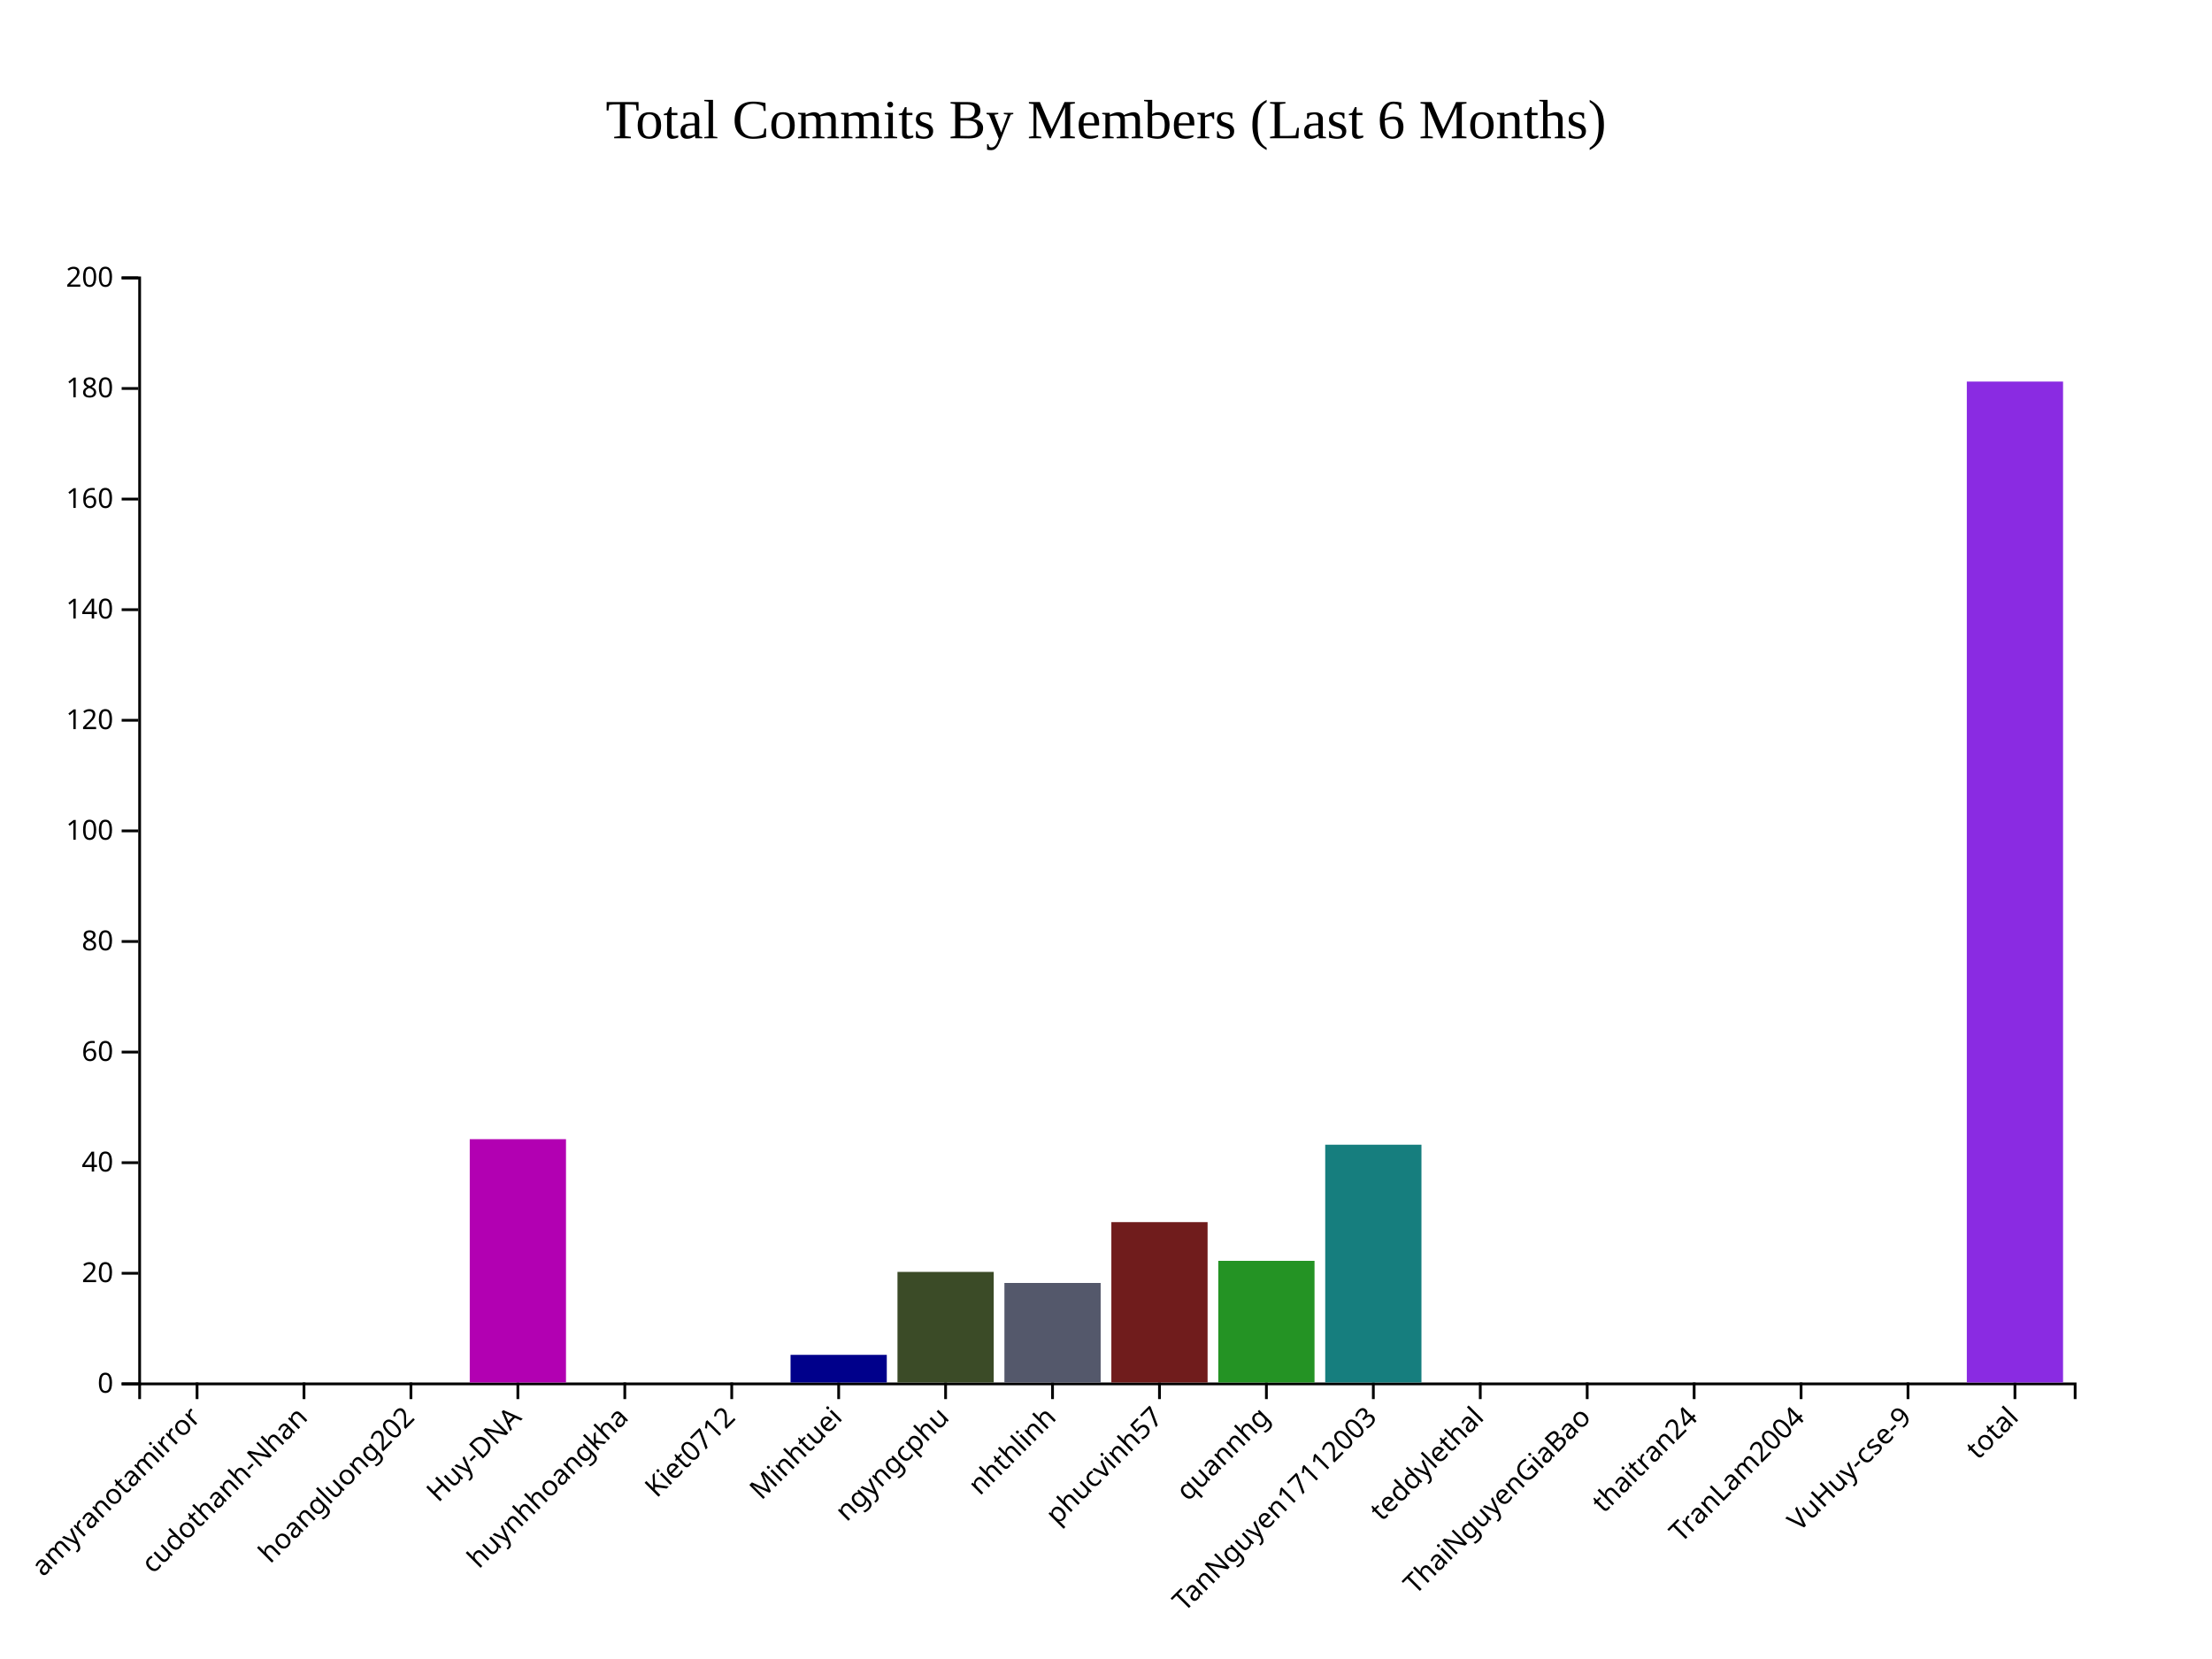
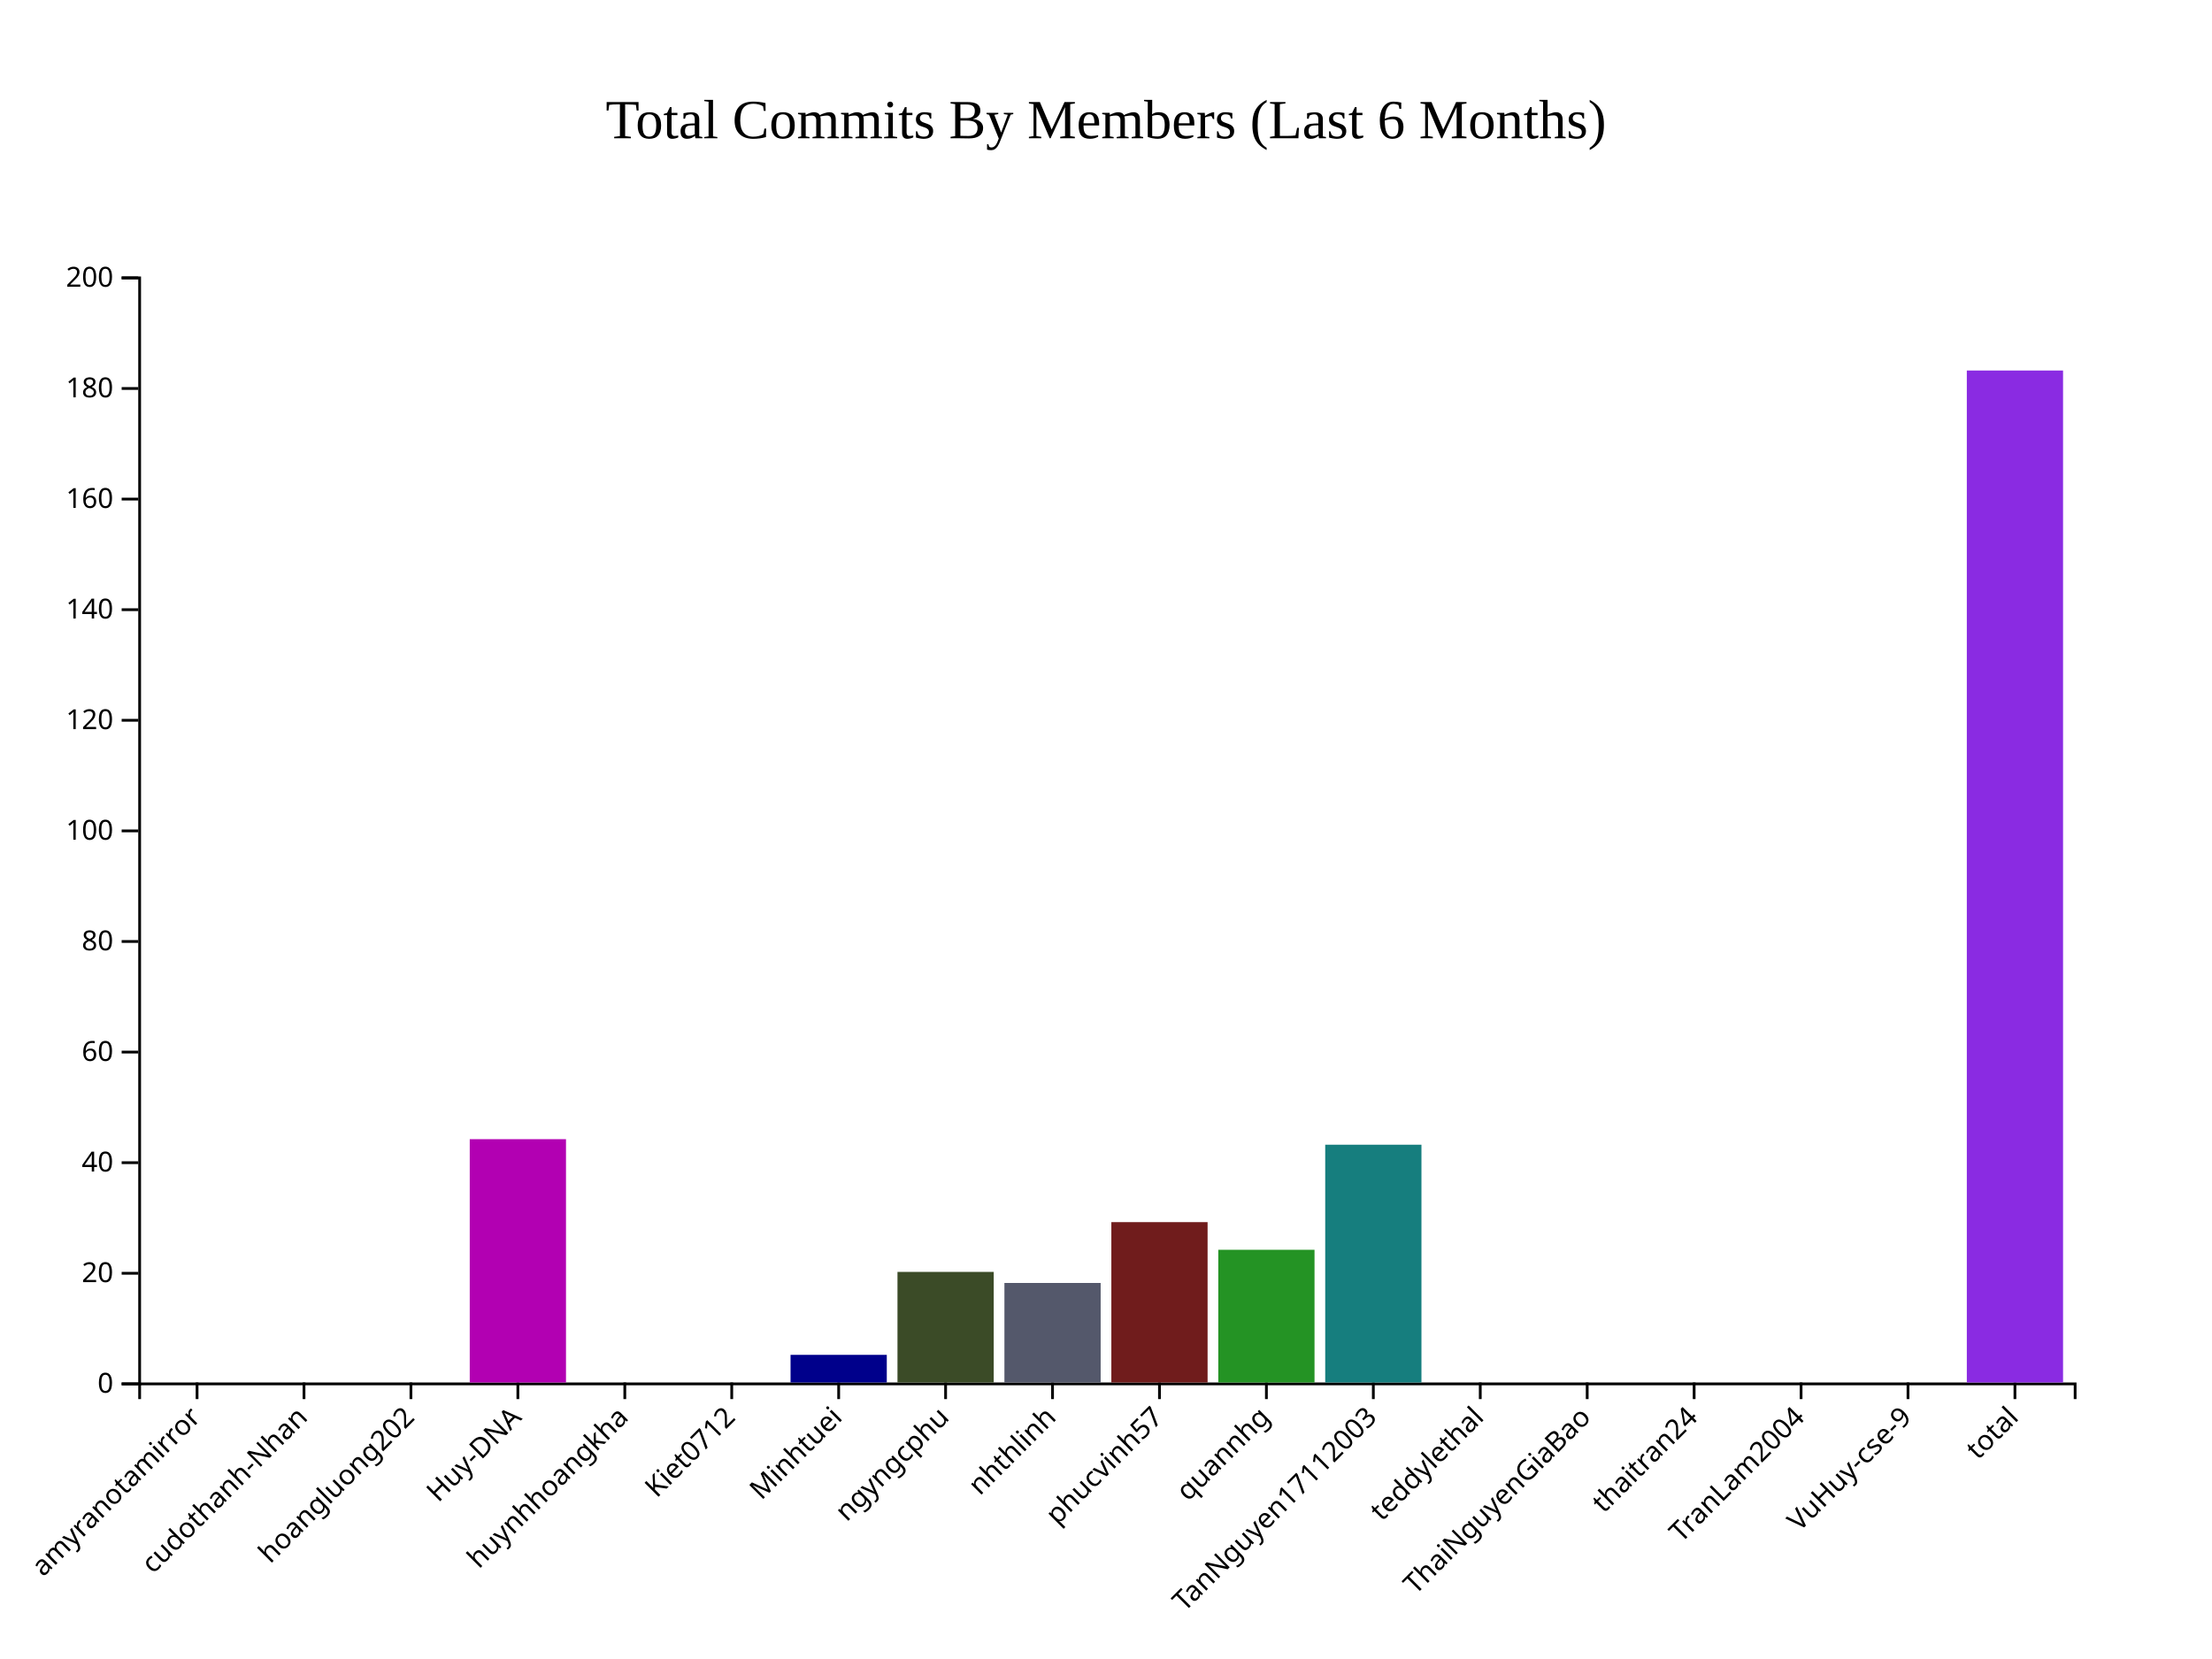
<svg xmlns="http://www.w3.org/2000/svg" style="background-color: rgb(240, 240, 240);" width="800" height="600">
  <g transform="translate(50,100)">
    <g class="x-axis" transform="translate(0,400)" fill="none" font-size="10" font-family="sans-serif" text-anchor="middle">
      <path class="domain" stroke="currentColor" d="M0.5,6V0.5H700.5V6" />
      <g class="tick" opacity="1" transform="translate(21.27072,0)">
        <line stroke="currentColor" y2="6" />
        <text fill="currentColor" y="9" dy=".15em" style="text-anchor: end;" dx="-.8em" transform="rotate(-45)">amyranotamirror</text>
      </g>
      <g class="tick" opacity="1" transform="translate(59.94475,0)">
        <line stroke="currentColor" y2="6" />
        <text fill="currentColor" y="9" dy=".15em" style="text-anchor: end;" dx="-.8em" transform="rotate(-45)">cudothanh-Nhan</text>
      </g>
      <g class="tick" opacity="1" transform="translate(98.61878,0)">
        <line stroke="currentColor" y2="6" />
        <text fill="currentColor" y="9" dy=".15em" style="text-anchor: end;" dx="-.8em" transform="rotate(-45)">hoangluong202</text>
      </g>
      <g class="tick" opacity="1" transform="translate(137.2928,0)">
        <line stroke="currentColor" y2="6" />
        <text fill="currentColor" y="9" dy=".15em" style="text-anchor: end;" dx="-.8em" transform="rotate(-45)">Huy-DNA</text>
      </g>
      <g class="tick" opacity="1" transform="translate(175.9669,0)">
        <line stroke="currentColor" y2="6" />
        <text fill="currentColor" y="9" dy=".15em" style="text-anchor: end;" dx="-.8em" transform="rotate(-45)">huynhhoangkha</text>
      </g>
      <g class="tick" opacity="1" transform="translate(214.6409,0)">
        <line stroke="currentColor" y2="6" />
        <text fill="currentColor" y="9" dy=".15em" style="text-anchor: end;" dx="-.8em" transform="rotate(-45)">Kiet0712</text>
      </g>
      <g class="tick" opacity="1" transform="translate(253.3149,0)">
        <line stroke="currentColor" y2="6" />
        <text fill="currentColor" y="9" dy=".15em" style="text-anchor: end;" dx="-.8em" transform="rotate(-45)">Minhtuei</text>
      </g>
      <g class="tick" opacity="1" transform="translate(291.989,0)">
        <line stroke="currentColor" y2="6" />
        <text fill="currentColor" y="9" dy=".15em" style="text-anchor: end;" dx="-.8em" transform="rotate(-45)">ngyngcphu</text>
      </g>
      <g class="tick" opacity="1" transform="translate(330.663,0)">
        <line stroke="currentColor" y2="6" />
        <text fill="currentColor" y="9" dy=".15em" style="text-anchor: end;" dx="-.8em" transform="rotate(-45)">nhthlinh</text>
      </g>
      <g class="tick" opacity="1" transform="translate(369.337,0)">
        <line stroke="currentColor" y2="6" />
        <text fill="currentColor" y="9" dy=".15em" style="text-anchor: end;" dx="-.8em" transform="rotate(-45)">phucvinh57</text>
      </g>
      <g class="tick" opacity="1" transform="translate(408.011,0)">
        <line stroke="currentColor" y2="6" />
        <text fill="currentColor" y="9" dy=".15em" style="text-anchor: end;" dx="-.8em" transform="rotate(-45)">quannhg</text>
      </g>
      <g class="tick" opacity="1" transform="translate(446.6851,0)">
        <line stroke="currentColor" y2="6" />
        <text fill="currentColor" y="9" dy=".15em" style="text-anchor: end;" dx="-.8em" transform="rotate(-45)">TanNguyen17112003</text>
      </g>
      <g class="tick" opacity="1" transform="translate(485.3591,0)">
        <line stroke="currentColor" y2="6" />
        <text fill="currentColor" y="9" dy=".15em" style="text-anchor: end;" dx="-.8em" transform="rotate(-45)">teddylethal</text>
      </g>
      <g class="tick" opacity="1" transform="translate(524.0331,0)">
        <line stroke="currentColor" y2="6" />
        <text fill="currentColor" y="9" dy=".15em" style="text-anchor: end;" dx="-.8em" transform="rotate(-45)">ThaiNguyenGiaBao</text>
      </g>
      <g class="tick" opacity="1" transform="translate(562.7072,0)">
        <line stroke="currentColor" y2="6" />
        <text fill="currentColor" y="9" dy=".15em" style="text-anchor: end;" dx="-.8em" transform="rotate(-45)">thaitran24</text>
      </g>
      <g class="tick" opacity="1" transform="translate(601.3812,0)">
        <line stroke="currentColor" y2="6" />
        <text fill="currentColor" y="9" dy=".15em" style="text-anchor: end;" dx="-.8em" transform="rotate(-45)">TranLam2004</text>
      </g>
      <g class="tick" opacity="1" transform="translate(640.0552,0)">
        <line stroke="currentColor" y2="6" />
        <text fill="currentColor" y="9" dy=".15em" style="text-anchor: end;" dx="-.8em" transform="rotate(-45)">VuHuy-cse-9</text>
      </g>
      <g class="tick" opacity="1" transform="translate(678.7293,0)">
        <line stroke="currentColor" y2="6" />
        <text fill="currentColor" y="9" dy=".15em" style="text-anchor: end;" dx="-.8em" transform="rotate(-45)">total</text>
      </g>
    </g>
    <g class="y-axis" fill="none" font-size="10" font-family="sans-serif" text-anchor="end">
      <path class="domain" stroke="currentColor" d="M-6,400.5H0.5V0.5H-6" />
      <g class="tick" opacity="1" transform="translate(0,400.5)">
        <line stroke="currentColor" x2="-6" />
        <text fill="currentColor" x="-9" dy="0.32em">0</text>
      </g>
      <g class="tick" opacity="1" transform="translate(0,360.5)">
        <line stroke="currentColor" x2="-6" />
        <text fill="currentColor" x="-9" dy="0.32em">20</text>
      </g>
      <g class="tick" opacity="1" transform="translate(0,320.5)">
        <line stroke="currentColor" x2="-6" />
        <text fill="currentColor" x="-9" dy="0.32em">40</text>
      </g>
      <g class="tick" opacity="1" transform="translate(0,280.5)">
        <line stroke="currentColor" x2="-6" />
        <text fill="currentColor" x="-9" dy="0.32em">60</text>
      </g>
      <g class="tick" opacity="1" transform="translate(0,240.5)">
        <line stroke="currentColor" x2="-6" />
        <text fill="currentColor" x="-9" dy="0.32em">80</text>
      </g>
      <g class="tick" opacity="1" transform="translate(0,200.5)">
        <line stroke="currentColor" x2="-6" />
        <text fill="currentColor" x="-9" dy="0.32em">100</text>
      </g>
      <g class="tick" opacity="1" transform="translate(0,160.5)">
        <line stroke="currentColor" x2="-6" />
        <text fill="currentColor" x="-9" dy="0.32em">120</text>
      </g>
      <g class="tick" opacity="1" transform="translate(0,120.5)">
        <line stroke="currentColor" x2="-6" />
        <text fill="currentColor" x="-9" dy="0.32em">140</text>
      </g>
      <g class="tick" opacity="1" transform="translate(0,80.5)">
        <line stroke="currentColor" x2="-6" />
        <text fill="currentColor" x="-9" dy="0.32em">160</text>
      </g>
      <g class="tick" opacity="1" transform="translate(0,40.5)">
        <line stroke="currentColor" x2="-6" />
        <text fill="currentColor" x="-9" dy="0.32em">180</text>
      </g>
      <g class="tick" opacity="1" transform="translate(0,0.5)">
        <line stroke="currentColor" x2="-6" />
        <text fill="currentColor" x="-9" dy="0.32em">200</text>
      </g>
    </g>
    <rect class="bar" x="3.867" y="400" width="34.807" height="0" fill="#B20000" />
    <rect class="bar" x="42.541" y="400" width="34.807" height="0" fill="#0073A5" />
    <rect class="bar" x="81.215" y="400" width="34.807" height="0" fill="#B2B200" />
    <rect class="bar" x="119.89" y="312" width="34.807" height="88" fill="#B200B2" />
    <rect class="bar" x="158.564" y="400" width="34.807" height="0" fill="#483D8B" />
    <rect class="bar" x="197.238" y="400" width="34.807" height="0" fill="#CC8400" />
    <rect class="bar" x="235.912" y="390" width="34.807" height="10" fill="#00008B" />
    <rect class="bar" x="274.586" y="360" width="34.807" height="40" fill="#3B4B27" />
    <rect class="bar" x="313.26" y="364" width="34.807" height="36" fill="#54586B" />
    <rect class="bar" x="351.934" y="342" width="34.807" height="58" fill="#701C1C" />
-     <rect class="bar" x="390.608" y="356" width="34.807" height="44" fill="#249324" />
+     <rect class="bar" x="390.608" y="352" width="34.807" height="48" fill="#249324" />
    <rect class="bar" x="429.282" y="314" width="34.807" height="86" fill="#167E7E" />
    <rect class="bar" x="467.956" y="400" width="34.807" height="0" fill="#FF5733" />
    <rect class="bar" x="506.63" y="400" width="34.807" height="0" fill="#33FF57" />
    <rect class="bar" x="545.304" y="400" width="34.807" height="0" fill="#3357FF" />
    <rect class="bar" x="583.978" y="400" width="34.807" height="0" fill="#FF33A1" />
    <rect class="bar" x="622.652" y="400" width="34.807" height="0" fill="#FFD700" />
-     <rect class="bar" x="661.326" y="38" width="34.807" height="362" fill="#8A2BE2" />
+     <rect class="bar" x="661.326" y="34" width="34.807" height="366" fill="#8A2BE2" />
    <text x="350" y="-50" text-anchor="middle" style="font-size: 20px; fill: black;">Total Commits By Members (Last 6 Months)</text>
  </g>
</svg>
